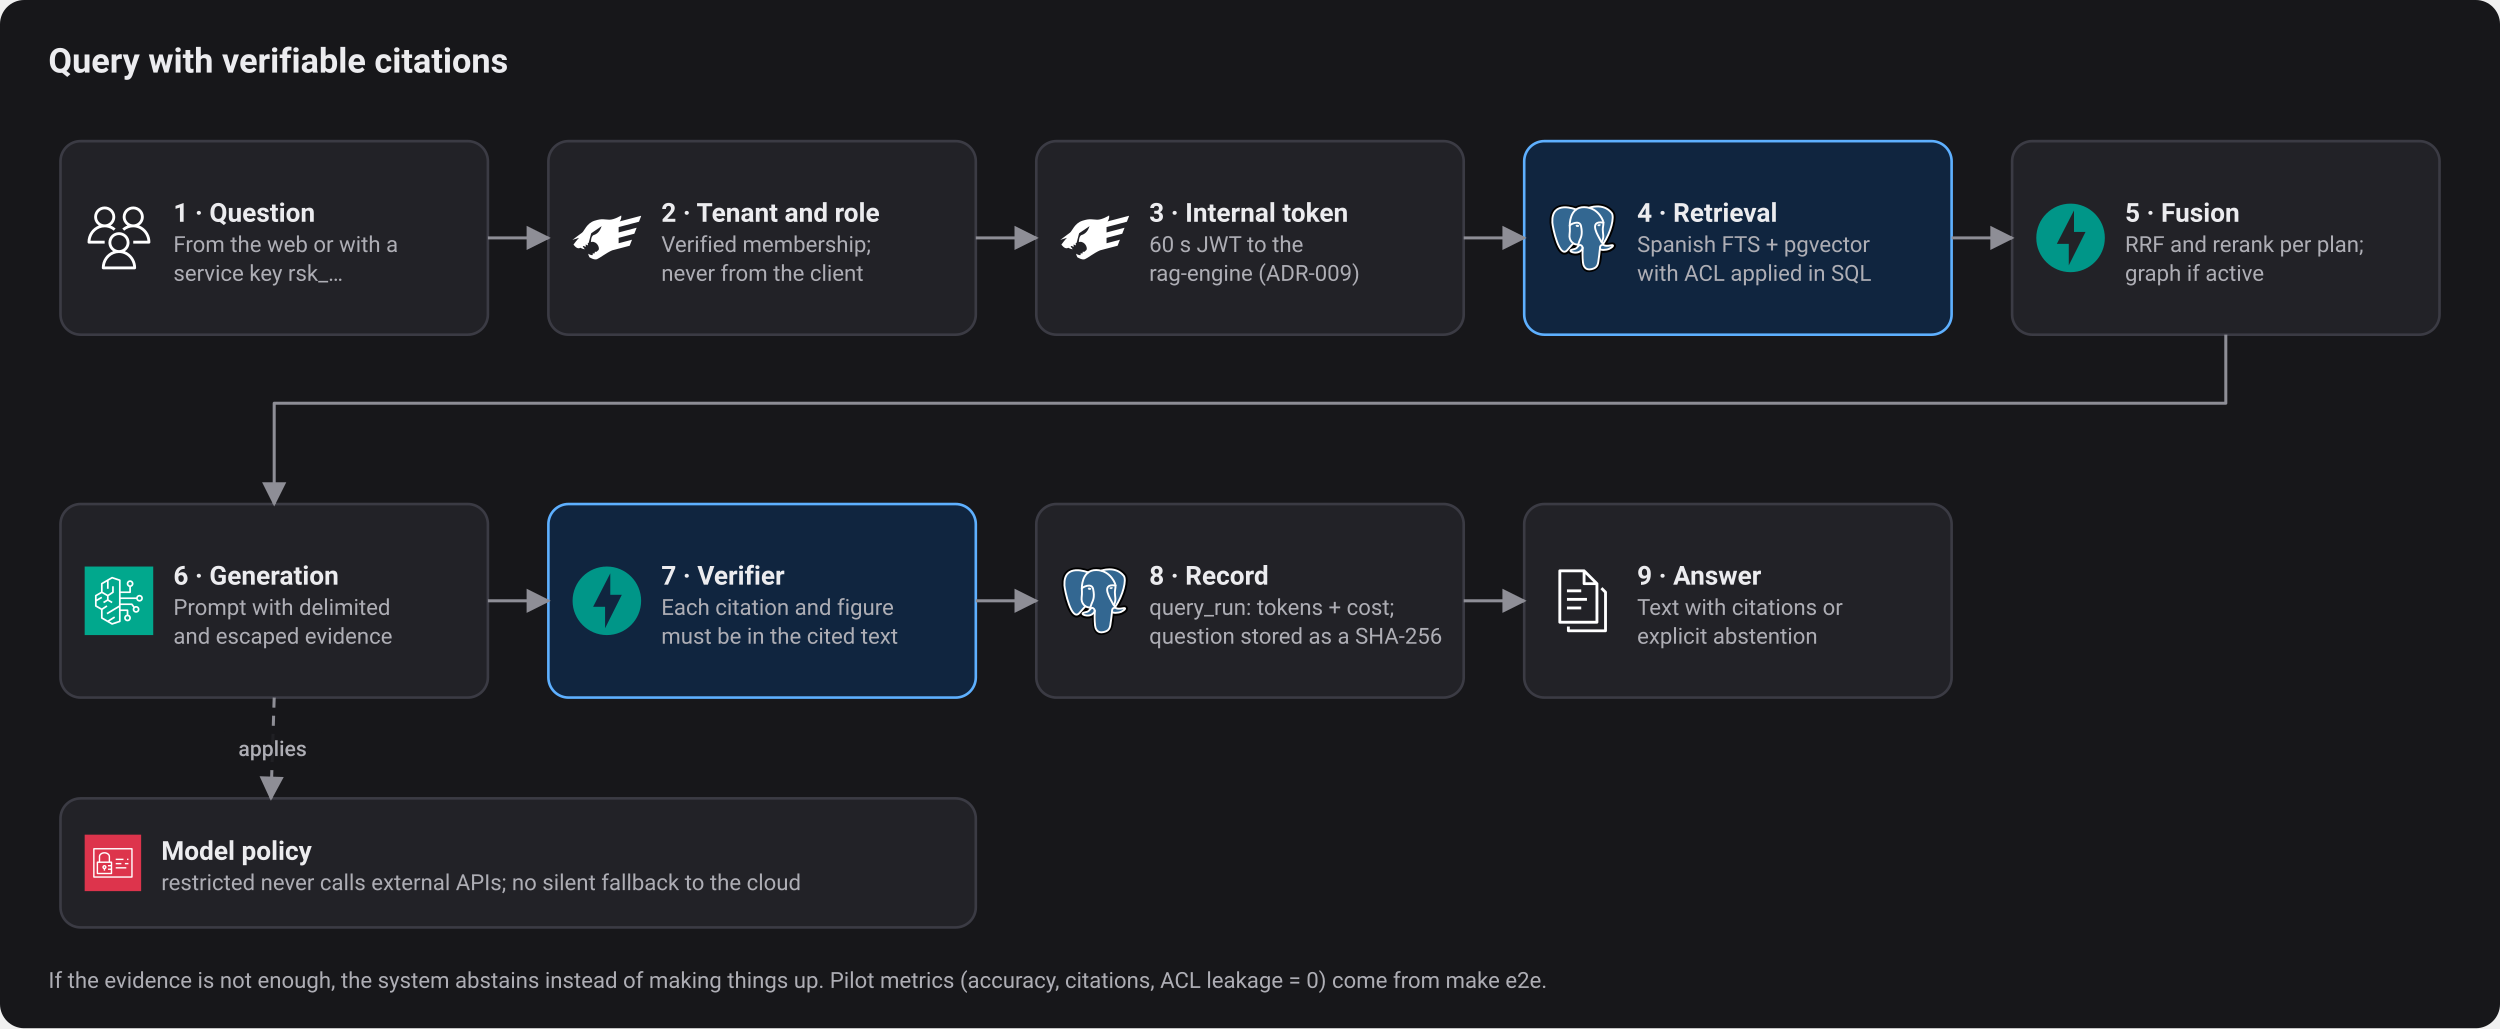
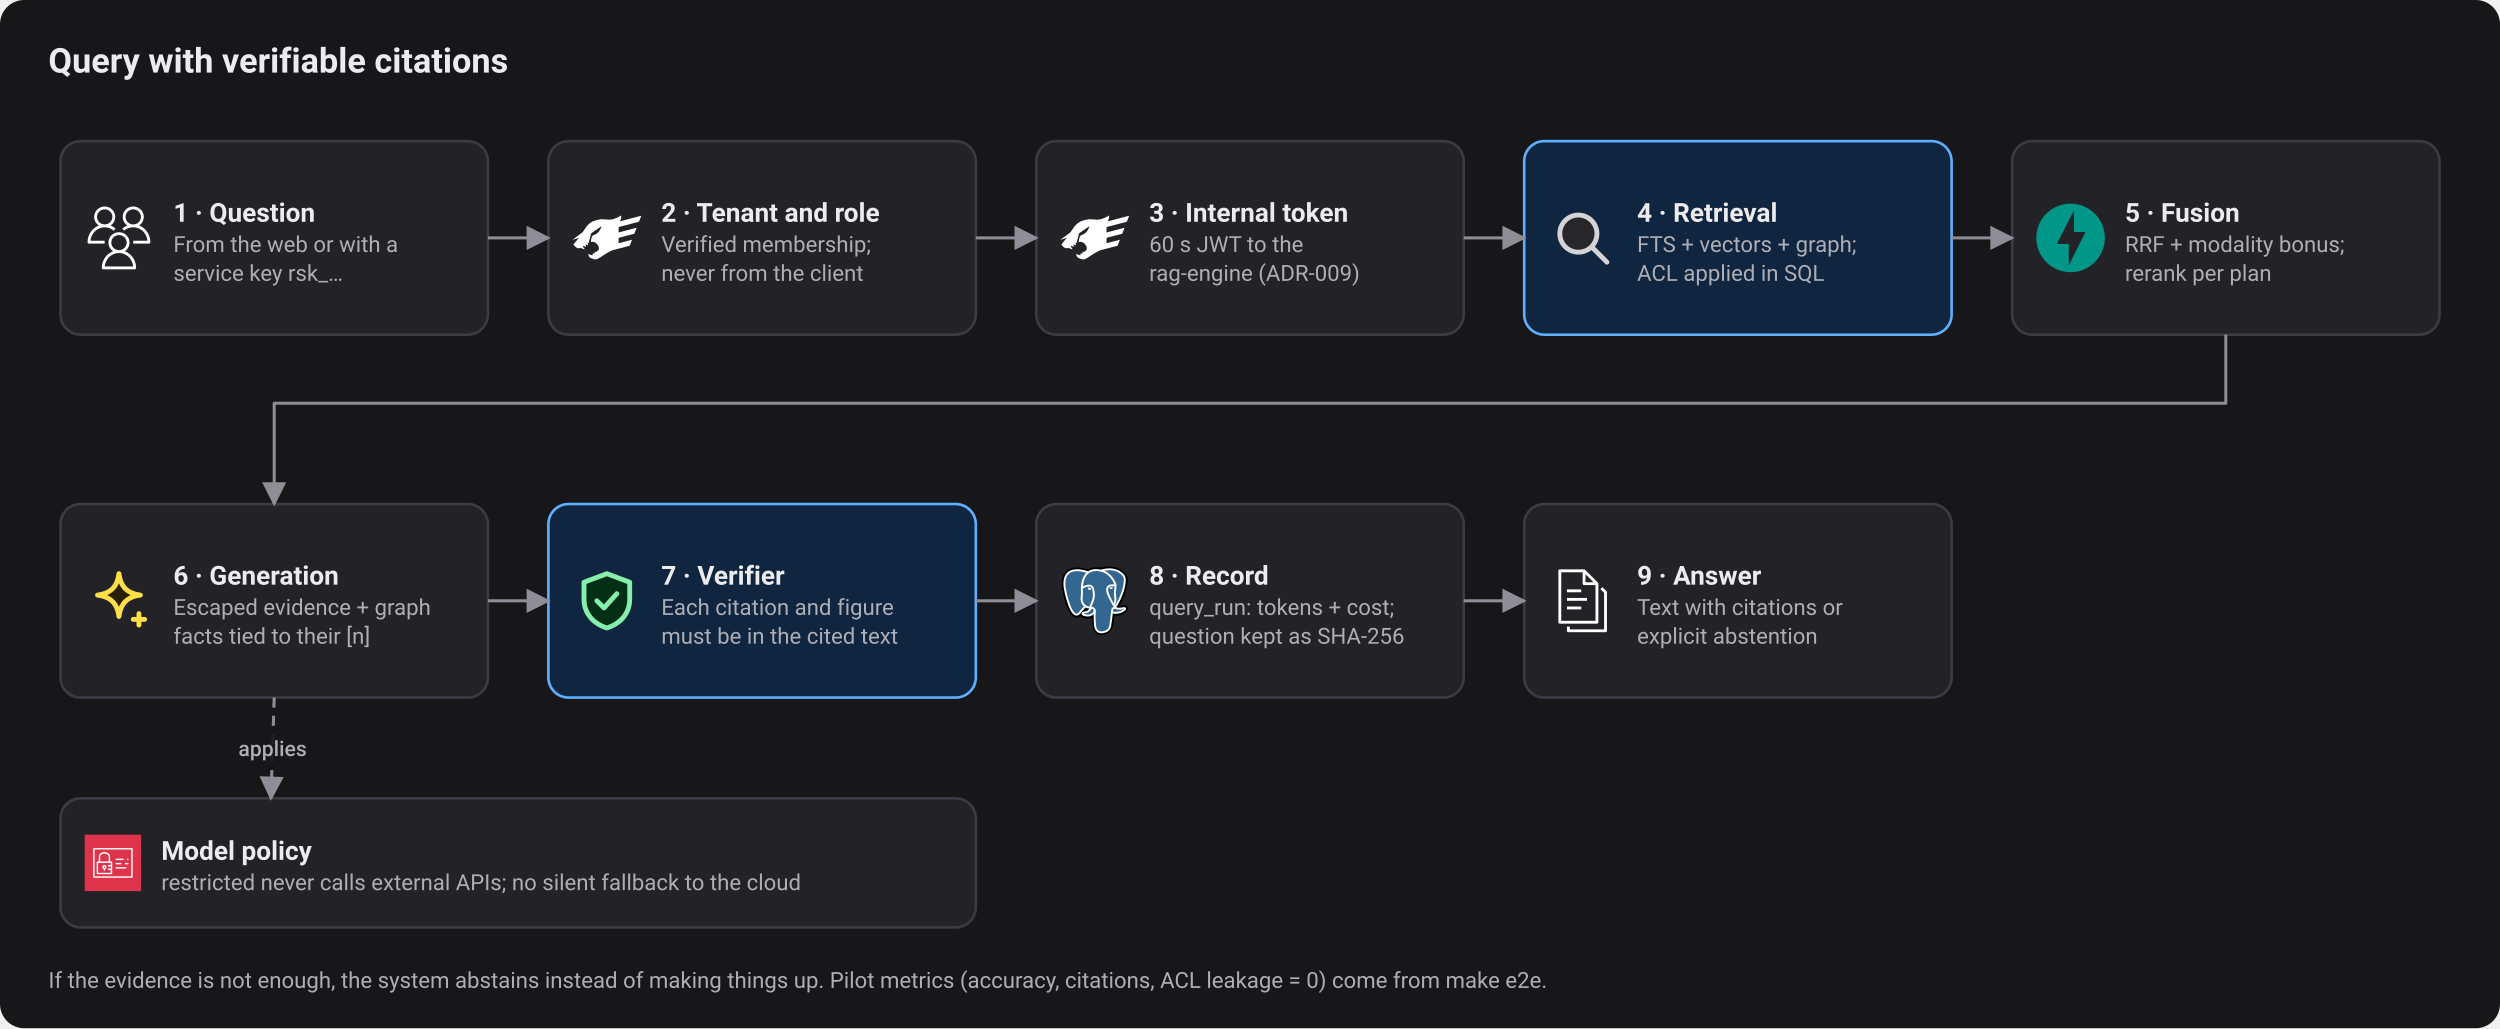
<svg xmlns="http://www.w3.org/2000/svg" viewBox="0 0 1240 510" width="1240" height="510" font-family="ui-sans-serif, system-ui, -apple-system, 'Segoe UI', Roboto, 'Helvetica Neue', Arial, sans-serif" role="img" aria-labelledby="t d">
  <defs>
    <marker id="arrow" viewBox="0 0 10 10" refX="9" refY="5" markerWidth="8" markerHeight="8" orient="auto">
      <path d="M0,0 L10,5 L0,10 z" fill="#8e8e96" />
    </marker>
    <marker id="arrow-s" viewBox="0 0 10 10" refX="1" refY="5" markerWidth="8" markerHeight="8" orient="auto-start-reverse">
      <path d="M0,0 L10,5 L0,10 z" fill="#8e8e96" />
    </marker>
  </defs>
  <rect width="1240" height="510" rx="12" fill="#17171a" />
  <text x="24.0" y="36.0" font-size="17" font-weight="700" fill="#ececef" text-anchor="start">Query with verifiable citations</text>
  <rect x="30" y="70" width="212" height="96" rx="10" fill="#222227" stroke="#3b3b44" stroke-width="1.3" />
  <svg x="42.0" y="101.0" width="34.0" height="34.0" viewBox="0 0 48 48" preserveAspectRatio="xMidYMid meet">
    <g stroke="none" stroke-width="1" fill="none" fill-rule="evenodd">
      <path d="M28.639,9.286 C28.639,6.371 31.052,4 34.019,4 C36.985,4 39.397,6.371 39.397,9.286 C39.397,12.201 36.985,14.572 34.019,14.572 C31.052,14.572 28.639,12.201 28.639,9.286 L28.639,9.286 Z M40.163,16.334 C39.516,15.932 38.833,15.6 38.128,15.333 C40.098,14.023 41.397,11.802 41.397,9.286 C41.397,5.269 38.087,2 34.019,2 C29.95,2 26.639,5.269 26.639,9.286 C26.639,11.796 27.932,14.014 29.895,15.325 C28.614,15.808 27.41,16.515 26.349,17.425 L27.652,18.943 C29.434,17.414 31.689,16.572 34,16.572 C35.802,16.572 37.569,17.077 39.109,18.033 C41.849,19.735 43.647,22.725 43.953,26 L34,26 L34,28 L45,28 C45.553,28 46,27.553 46,27 C46,22.657 43.764,18.57 40.163,16.334 L40.163,16.334 Z M8.639,9.286 C8.639,6.371 11.052,4 14.019,4 C16.985,4 19.397,6.371 19.397,9.286 C19.397,12.201 16.985,14.572 14.019,14.572 C11.052,14.572 8.639,12.201 8.639,9.286 L8.639,9.286 Z M14,26 L4.046,26 C4.53,20.717 8.81,16.572 14,16.572 C15.802,16.572 17.569,17.077 19.109,18.033 C19.541,18.302 19.958,18.608 20.349,18.943 L21.652,17.426 C21.184,17.024 20.684,16.657 20.163,16.334 C19.516,15.932 18.833,15.6 18.128,15.333 C20.098,14.023 21.397,11.802 21.397,9.286 C21.397,5.269 18.087,2 14.019,2 C9.95,2 6.639,5.269 6.639,9.286 C6.639,11.801 7.937,14.023 9.907,15.332 C5.302,17.071 2,21.638 2,27 C2,27.553 2.448,28 3,28 L14,28 L14,26 Z M14.046,44 C14.53,38.717 18.81,34.572 24,34.572 C25.802,34.572 27.569,35.077 29.109,36.033 C31.849,37.735 33.647,40.725 33.953,44 L14.046,44 Z M18.639,27.286 C18.639,24.371 21.052,22 24.019,22 C26.985,22 29.397,24.371 29.397,27.286 C29.397,30.201 26.985,32.572 24.019,32.572 C21.052,32.572 18.639,30.201 18.639,27.286 L18.639,27.286 Z M30.163,34.334 C29.516,33.932 28.833,33.6 28.128,33.333 C30.098,32.023 31.397,29.802 31.397,27.286 C31.397,23.269 28.087,20 24.019,20 C19.95,20 16.639,23.269 16.639,27.286 C16.639,29.801 17.937,32.023 19.907,33.332 C15.302,35.071 12,39.638 12,45 C12,45.553 12.448,46 13,46 L35,46 C35.553,46 36,45.553 36,45 C36,40.657 33.764,36.57 30.163,34.334 L30.163,34.334 Z" fill="#FFFFFF" />
    </g>
  </svg>
  <text x="86.0" y="110.0" font-size="13" font-weight="600" fill="#ececef" text-anchor="start">1 · Question</text>
  <text x="86.0" y="125.0" font-size="11" font-weight="400" fill="#aeaeb5" text-anchor="start">From the web or with a</text>
  <text x="86.0" y="139.3" font-size="11" font-weight="400" fill="#aeaeb5" text-anchor="start">service key rsk_…</text>
  <rect x="272" y="70" width="212" height="96" rx="10" fill="#222227" stroke="#3b3b44" stroke-width="1.3" />
  <svg x="284.0" y="101.0" width="34.0" height="34.0" viewBox="0 0 256 167.509" preserveAspectRatio="xMidYMid meet">
    <path fill="#fff" d="M247.942 23.314 256 2.444l-.35-1.293-79.717 21.003C184.433 9.86 181.513 0 181.513 0s-25.457 16.257-44.709 15.832c-19.251-.426-25.457-5.564-54.977 3.853-29.52 9.41-37.86 38.295-46.419 44.5S0 90.603 0 90.603l.058.359 24.207-7.707S17.625 89.51 3.52 108.52l-.659-.609.025.134s11.336 17.324 22.463 14.121c1.118-.325 2.377-.859 3.753-1.56 4.48 2.495 10.327 4.947 16.783 5.622 0 0-4.37-5.08-8.016-10.86.984-.634 1.994-1.293 3.02-1.96l-.476.334 9.217 3.386-1.017-8.666c.033-.017.058-.042.091-.059l9.059 3.328-1.126-7.882a76.868 76.868 0 0 1 3.436-1.693l9.443-35.717 39.045-26.634-3.103 7.808c-7.916 19.468-22.78 24.064-22.78 24.064l-6.206 2.352c-4.612 5.455-6.556 6.798-8.14 25.107 3.72-.934 7.273-1.16 10.492-.292 16.683 4.496 22.463 24.599 17.967 30.162-1.126 1.393-3.803 3.77-7.181 6.565h-6.773l-.092 5.488c-.234.184-.467.359-.693.542h-6.89l-.083 5.355c-.609.468-1.218.918-1.801 1.36-6.473.133-14.673-5.514-14.673-5.514 0 5.139 4.28 13.046 4.28 13.046s.283-.133.758-.367c-.417.309-.65.476-.65.476s17.324 11.552 28.235 7.273c9.7-3.804 34.816-23.606 56.495-32.981l65.603-17.283 8.65-22.413-49.997 13.17V83.597l58.664-15.457 8.65-22.413-67.297 17.734V43.324z" />
  </svg>
  <text x="328.0" y="110.0" font-size="13" font-weight="600" fill="#ececef" text-anchor="start">2 · Tenant and role</text>
  <text x="328.0" y="125.0" font-size="11" font-weight="400" fill="#aeaeb5" text-anchor="start">Verified membership;</text>
  <text x="328.0" y="139.3" font-size="11" font-weight="400" fill="#aeaeb5" text-anchor="start">never from the client</text>
  <rect x="514" y="70" width="212" height="96" rx="10" fill="#222227" stroke="#3b3b44" stroke-width="1.3" />
  <svg x="526.0" y="101.0" width="34.0" height="34.0" viewBox="0 0 256 167.509" preserveAspectRatio="xMidYMid meet">
    <path fill="#fff" d="M247.942 23.314 256 2.444l-.35-1.293-79.717 21.003C184.433 9.86 181.513 0 181.513 0s-25.457 16.257-44.709 15.832c-19.251-.426-25.457-5.564-54.977 3.853-29.52 9.41-37.86 38.295-46.419 44.5S0 90.603 0 90.603l.058.359 24.207-7.707S17.625 89.51 3.52 108.52l-.659-.609.025.134s11.336 17.324 22.463 14.121c1.118-.325 2.377-.859 3.753-1.56 4.48 2.495 10.327 4.947 16.783 5.622 0 0-4.37-5.08-8.016-10.86.984-.634 1.994-1.293 3.02-1.96l-.476.334 9.217 3.386-1.017-8.666c.033-.017.058-.042.091-.059l9.059 3.328-1.126-7.882a76.868 76.868 0 0 1 3.436-1.693l9.443-35.717 39.045-26.634-3.103 7.808c-7.916 19.468-22.78 24.064-22.78 24.064l-6.206 2.352c-4.612 5.455-6.556 6.798-8.14 25.107 3.72-.934 7.273-1.16 10.492-.292 16.683 4.496 22.463 24.599 17.967 30.162-1.126 1.393-3.803 3.77-7.181 6.565h-6.773l-.092 5.488c-.234.184-.467.359-.693.542h-6.89l-.083 5.355c-.609.468-1.218.918-1.801 1.36-6.473.133-14.673-5.514-14.673-5.514 0 5.139 4.28 13.046 4.28 13.046s.283-.133.758-.367c-.417.309-.65.476-.65.476s17.324 11.552 28.235 7.273c9.7-3.804 34.816-23.606 56.495-32.981l65.603-17.283 8.65-22.413-49.997 13.17V83.597l58.664-15.457 8.65-22.413-67.297 17.734V43.324z" />
  </svg>
  <text x="570.0" y="110.0" font-size="13" font-weight="600" fill="#ececef" text-anchor="start">3 · Internal token</text>
  <text x="570.0" y="125.0" font-size="11" font-weight="400" fill="#aeaeb5" text-anchor="start">60 s JWT to the</text>
  <text x="570.0" y="139.3" font-size="11" font-weight="400" fill="#aeaeb5" text-anchor="start">rag-engine (ADR-009)</text>
  <rect x="756" y="70" width="212" height="96" rx="10" fill="#10253f" stroke="#5eb0ff" stroke-width="1.3" />
-   <svg x="768.0" y="101.0" width="34.0" height="34.0" viewBox="0 0 432.071 445.383" preserveAspectRatio="xMidYMid meet">
-     <g style="fill-rule:nonzero;clip-rule:nonzero;fill:none;stroke:#fff;stroke-width:12.465;stroke-linecap:round;stroke-linejoin:round;stroke-miterlimit:4">
-       <path d="M323.205 324.227c2.833-23.601 1.984-27.062 19.563-23.239l4.463.392c13.517.615 31.199-2.174 41.587-7 22.362-10.376 35.622-27.7 13.572-23.148-50.297 10.376-53.755-6.655-53.755-6.655 53.111-78.803 75.313-178.836 56.149-203.322-52.27-66.789-142.748-35.206-144.262-34.386l-.482.089c-9.938-2.062-21.06-3.294-33.554-3.496-22.761-.374-40.032 5.967-53.133 15.904 0 0-161.408-66.498-153.899 83.628 1.597 31.936 45.777 241.655 98.47 178.31 19.259-23.163 37.871-42.748 37.871-42.748 9.242 6.14 20.307 9.272 31.912 8.147l.897-.765c-.281 2.876-.157 5.689.359 9.019-13.572 15.167-9.584 17.83-36.723 23.416-27.457 5.659-11.326 15.734-.797 18.367 12.768 3.193 42.305 7.716 62.268-20.224l-.795 3.188c5.325 4.26 4.965 30.619 5.72 49.452.756 18.834 2.017 36.409 5.856 46.771 3.839 10.36 8.369 37.05 44.036 29.406 29.809-6.388 52.6-15.582 54.677-101.107" style="fill:#000;stroke:#000;stroke-width:37.395;stroke-linecap:butt;stroke-linejoin:miter" />
-       <path stroke="none" d="M402.395 271.23c-50.302 10.376-53.76-6.655-53.76-6.655 53.111-78.808 75.313-178.843 56.153-203.326-52.27-66.785-142.752-35.2-144.262-34.38l-.486.087c-9.938-2.063-21.06-3.292-33.56-3.496-22.761-.373-40.026 5.967-53.127 15.902 0 0-161.411-66.495-153.904 83.63 1.597 31.938 45.776 241.657 98.471 178.312 19.26-23.163 37.869-42.748 37.869-42.748 9.243 6.14 20.308 9.272 31.908 8.147l.901-.765c-.28 2.876-.152 5.689.361 9.019-13.575 15.167-9.586 17.83-36.723 23.416-27.459 5.659-11.328 15.734-.796 18.367 12.768 3.193 42.307 7.716 62.266-20.224l-.796 3.188c5.319 4.26 9.054 27.711 8.428 48.969-.626 21.259-1.044 35.854 3.147 47.254 4.191 11.4 8.368 37.05 44.042 29.406 29.809-6.388 45.256-22.942 47.405-50.555 1.525-19.631 4.976-16.729 5.194-34.28l2.768-8.309c3.192-26.611.507-35.196 18.872-31.203l4.463.392c13.517.615 31.208-2.174 41.591-7 22.358-10.376 35.618-27.7 13.573-23.148z" style="fill:#336791;stroke:none" />
-       <path d="M215.866 286.484c-1.385 49.516.348 99.377 5.193 111.495 4.848 12.118 15.223 35.688 50.9 28.045 29.806-6.39 40.651-18.756 45.357-46.051 3.466-20.082 10.148-75.854 11.005-87.281M173.104 38.256S11.583-27.76 19.092 122.365c1.597 31.938 45.779 241.664 98.473 178.316 19.256-23.166 36.671-41.335 36.671-41.335M260.349 26.207c-5.591 1.753 89.848-34.889 144.087 34.417 19.159 24.484-3.043 124.519-56.153 203.329" />
-       <path d="M348.282 263.953s3.461 17.036 53.764 6.653c22.04-4.552 8.776 12.774-13.577 23.155-18.345 8.514-59.474 10.696-60.146-1.069-1.729-30.355 21.647-21.133 19.96-28.739-1.525-6.85-11.979-13.573-18.894-30.338-6.037-14.633-82.796-126.849 21.287-110.183 3.813-.789-27.146-99.002-124.553-100.599-97.385-1.597-94.19 119.762-94.19 119.762" style="stroke-linejoin:bevel" />
-       <path d="M188.604 274.334c-13.577 15.166-9.584 17.829-36.723 23.417-27.459 5.66-11.326 15.733-.797 18.365 12.768 3.195 42.307 7.718 62.266-20.229 6.078-8.509-.036-22.086-8.385-25.547-4.034-1.671-9.428-3.765-16.361 3.994z" />
-       <path d="M187.715 274.069c-1.368-8.917 2.93-19.528 7.536-31.942 6.922-18.626 22.893-37.255 10.117-96.339-9.523-44.029-73.396-9.163-73.436-3.193-.039 5.968 2.889 30.26-1.067 58.548-5.162 36.913 23.488 68.132 56.479 64.938" />
-       <path d="M172.517 141.7c-.288 2.039 3.733 7.48 8.976 8.207 5.234.73 9.714-3.522 9.998-5.559.284-2.039-3.732-4.285-8.977-5.015-5.237-.731-9.719.333-9.996 2.367z" style="fill:#fff;stroke-width:4.155;stroke-linecap:butt;stroke-linejoin:miter" />
-       <path d="M331.941 137.543c.284 2.039-3.732 7.48-8.976 8.207-5.238.73-9.718-3.522-10.005-5.559-.277-2.039 3.74-4.285 8.979-5.015 5.239-.73 9.718.333 10.002 2.368z" style="fill:#fff;stroke-width:2.078;stroke-linecap:butt;stroke-linejoin:miter" />
-       <path d="M350.676 123.432c.863 15.994-3.445 26.888-3.988 43.914-.804 24.748 11.799 53.074-7.191 81.435" />
+   <svg x="768.0" y="101.0" width="34.0" height="34.0" viewBox="0 0 24 24" preserveAspectRatio="xMidYMid meet">
+     <g fill="none" stroke="#d4d4d8" stroke-width="1.7" stroke-linecap="round" stroke-linejoin="round">
+       <circle cx="10.5" cy="10.5" r="6.5" fill="#27272a" />
+       <path d="m15.5 15.5 5 5" />
    </g>
  </svg>
  <text x="812.0" y="110.0" font-size="13" font-weight="600" fill="#ececef" text-anchor="start">4 · Retrieval</text>
-   <text x="812.0" y="125.0" font-size="11" font-weight="400" fill="#aeaeb5" text-anchor="start">Spanish FTS + pgvector</text>
-   <text x="812.0" y="139.3" font-size="11" font-weight="400" fill="#aeaeb5" text-anchor="start">with ACL applied in SQL</text>
+   <text x="812.0" y="125.0" font-size="11" font-weight="400" fill="#aeaeb5" text-anchor="start">FTS + vectors + graph;</text>
+   <text x="812.0" y="139.3" font-size="11" font-weight="400" fill="#aeaeb5" text-anchor="start">ACL applied in SQL</text>
  <rect x="998" y="70" width="212" height="96" rx="10" fill="#222227" stroke="#3b3b44" stroke-width="1.3" />
  <svg x="1010.0" y="101.0" width="34.0" height="34.0" viewBox="0 0 256 256" preserveAspectRatio="xMidYMid meet">
    <path d="M128 0C57.33 0 0 57.33 0 128s57.33 128 128 128 128-57.33 128-128S198.67 0 128 0Zm-6.67 230.605v-80.288H76.699l64.128-124.922v80.288h42.966L121.33 230.605Z" fill="#009688" />
  </svg>
  <text x="1054.0" y="110.0" font-size="13" font-weight="600" fill="#ececef" text-anchor="start">5 · Fusion</text>
-   <text x="1054.0" y="125.0" font-size="11" font-weight="400" fill="#aeaeb5" text-anchor="start">RRF and rerank per plan;</text>
-   <text x="1054.0" y="139.3" font-size="11" font-weight="400" fill="#aeaeb5" text-anchor="start">graph if active</text>
+   <text x="1054.0" y="125.0" font-size="11" font-weight="400" fill="#aeaeb5" text-anchor="start">RRF + modality bonus;</text>
+   <text x="1054.0" y="139.3" font-size="11" font-weight="400" fill="#aeaeb5" text-anchor="start">rerank per plan</text>
  <rect x="30" y="250" width="212" height="96" rx="10" fill="#222227" stroke="#3b3b44" stroke-width="1.3" />
-   <svg x="42.0" y="281.0" width="34.0" height="34.0" viewBox="0 0 80 80" preserveAspectRatio="xMidYMid meet">
-     <g stroke="none" stroke-width="1" fill="none" fill-rule="evenodd">
-       <g fill="#01A88D">
-         <rect x="0" y="0" width="80" height="80" />
-       </g>
-       <g transform="translate(12, 12)" fill="#FFFFFF">
-         <path d="M52,27 C50.897,27 50,26.103 50,25 C50,23.897 50.897,23 52,23 C53.103,23 54,23.897 54,25 C54,26.103 53.103,27 52,27 L52,27 Z M20.113,53.908 L16.865,52.014 L23.53,47.848 L22.47,46.152 L14.913,50.875 L9,47.426 L9,38.535 L14.555,34.832 L13.445,33.168 L7.959,36.825 L2,33.42 L2,28.58 L8.496,24.868 L7.504,23.132 L2,26.277 L2,22.58 L8,19.152 L14,22.58 L14,26.434 L9.485,29.143 L10.515,30.857 L15,28.166 L19.485,30.857 L20.515,29.143 L16,26.434 L16,22.535 L21.555,18.832 C21.833,18.646 22,18.334 22,18 L22,11 L20,11 L20,17.465 L14.959,20.825 L9,17.42 L9,8.574 L14,5.658 L14,14 L16,14 L16,4.491 L20.113,2.092 L28,4.721 L28,33.434 L13.485,42.143 L14.515,43.857 L28,35.766 L28,51.279 L20.113,53.908 Z M50,38 C50,39.103 49.103,40 48,40 C46.897,40 46,39.103 46,38 C46,36.897 46.897,36 48,36 C49.103,36 50,36.897 50,38 L50,38 Z M40,48 C40,49.103 39.103,50 38,50 C36.897,50 36,49.103 36,48 C36,46.897 36.897,46 38,46 C39.103,46 40,46.897 40,48 L40,48 Z M39,8 C39,6.897 39.897,6 41,6 C42.103,6 43,6.897 43,8 C43,9.103 42.103,10 41,10 C39.897,10 39,9.103 39,8 L39,8 Z M52,21 C50.141,21 48.589,22.28 48.142,24 L30,24 L30,19 L41,19 C41.553,19 42,18.552 42,18 L42,11.858 C43.72,11.411 45,9.858 45,8 C45,5.794 43.206,4 41,4 C38.794,4 37,5.794 37,8 C37,9.858 38.28,11.411 40,11.858 L40,17 L30,17 L30,4 C30,3.569 29.725,3.188 29.316,3.051 L20.316,0.051 C20.042,-0.039 19.744,-0.009 19.496,0.136 L7.496,7.136 C7.188,7.315 7,7.645 7,8 L7,17.42 L0.504,21.132 C0.192,21.31 0,21.641 0,22 L0,34 C0,34.359 0.192,34.69 0.504,34.868 L7,38.58 L7,48 C7,48.355 7.188,48.685 7.496,48.864 L19.496,55.864 C19.65,55.954 19.825,56 20,56 C20.106,56 20.213,55.983 20.316,55.949 L29.316,52.949 C29.725,52.812 30,52.431 30,52 L30,40 L37,40 L37,44.142 C35.28,44.589 34,46.142 34,48 C34,50.206 35.794,52 38,52 C40.206,52 42,50.206 42,48 C42,46.142 40.72,44.589 39,44.142 L39,39 C39,38.448 38.553,38 38,38 L30,38 L30,33 L42.5,33 L44.638,35.85 C44.239,36.472 44,37.207 44,38 C44,40.206 45.794,42 48,42 C50.206,42 52,40.206 52,38 C52,35.794 50.206,34 48,34 C47.316,34 46.682,34.188 46.119,34.492 L43.8,31.4 C43.611,31.148 43.314,31 43,31 L30,31 L30,26 L48.142,26 C48.589,27.72 50.141,29 52,29 C54.206,29 56,27.206 56,25 C56,22.794 54.206,21 52,21 L52,21 Z" />
-       </g>
+   <svg x="42.0" y="281.0" width="34.0" height="34.0" viewBox="0 0 24 24" preserveAspectRatio="xMidYMid meet">
+     <g fill="none" stroke="#fde047" stroke-width="1.7" stroke-linecap="round" stroke-linejoin="round">
+       <path d="M12 2.5c.6 4.6 2.9 6.9 7.5 7.5-4.6.6-6.9 2.9-7.5 7.5-.6-4.6-2.9-6.9-7.5-7.5 4.6-.6 6.9-2.9 7.5-7.5Z" fill="#2a2005" />
+       <path d="M19 16.5v4M17 18.5h4" />
    </g>
  </svg>
  <text x="86.0" y="290.0" font-size="13" font-weight="600" fill="#ececef" text-anchor="start">6 · Generation</text>
-   <text x="86.0" y="305.0" font-size="11" font-weight="400" fill="#aeaeb5" text-anchor="start">Prompt with delimited</text>
-   <text x="86.0" y="319.3" font-size="11" font-weight="400" fill="#aeaeb5" text-anchor="start">and escaped evidence</text>
+   <text x="86.0" y="305.0" font-size="11" font-weight="400" fill="#aeaeb5" text-anchor="start">Escaped evidence + graph</text>
+   <text x="86.0" y="319.3" font-size="11" font-weight="400" fill="#aeaeb5" text-anchor="start">facts tied to their [n]</text>
  <rect x="272" y="250" width="212" height="96" rx="10" fill="#10253f" stroke="#5eb0ff" stroke-width="1.3" />
-   <svg x="284.0" y="281.0" width="34.0" height="34.0" viewBox="0 0 256 256" preserveAspectRatio="xMidYMid meet">
-     <path d="M128 0C57.33 0 0 57.33 0 128s57.33 128 128 128 128-57.33 128-128S198.67 0 128 0Zm-6.67 230.605v-80.288H76.699l64.128-124.922v80.288h42.966L121.33 230.605Z" fill="#009688" />
+   <svg x="284.0" y="281.0" width="34.0" height="34.0" viewBox="0 0 24 24" preserveAspectRatio="xMidYMid meet">
+     <g fill="none" stroke="#86efac" stroke-width="1.7" stroke-linecap="round" stroke-linejoin="round">
+       <path d="M12 2.5 20 5.5v6c0 5-3.4 8.6-8 10-4.6-1.4-8-5-8-10v-6Z" fill="#052e16" />
+       <path d="m8.5 12 2.5 2.5 4.5-5" />
+     </g>
  </svg>
  <text x="328.0" y="290.0" font-size="13" font-weight="600" fill="#ececef" text-anchor="start">7 · Verifier</text>
  <text x="328.0" y="305.0" font-size="11" font-weight="400" fill="#aeaeb5" text-anchor="start">Each citation and figure</text>
  <text x="328.0" y="319.3" font-size="11" font-weight="400" fill="#aeaeb5" text-anchor="start">must be in the cited text</text>
  <rect x="514" y="250" width="212" height="96" rx="10" fill="#222227" stroke="#3b3b44" stroke-width="1.3" />
  <svg x="526.0" y="281.0" width="34.0" height="34.0" viewBox="0 0 432.071 445.383" preserveAspectRatio="xMidYMid meet">
    <g style="fill-rule:nonzero;clip-rule:nonzero;fill:none;stroke:#fff;stroke-width:12.465;stroke-linecap:round;stroke-linejoin:round;stroke-miterlimit:4">
      <path d="M323.205 324.227c2.833-23.601 1.984-27.062 19.563-23.239l4.463.392c13.517.615 31.199-2.174 41.587-7 22.362-10.376 35.622-27.7 13.572-23.148-50.297 10.376-53.755-6.655-53.755-6.655 53.111-78.803 75.313-178.836 56.149-203.322-52.27-66.789-142.748-35.206-144.262-34.386l-.482.089c-9.938-2.062-21.06-3.294-33.554-3.496-22.761-.374-40.032 5.967-53.133 15.904 0 0-161.408-66.498-153.899 83.628 1.597 31.936 45.777 241.655 98.47 178.31 19.259-23.163 37.871-42.748 37.871-42.748 9.242 6.14 20.307 9.272 31.912 8.147l.897-.765c-.281 2.876-.157 5.689.359 9.019-13.572 15.167-9.584 17.83-36.723 23.416-27.457 5.659-11.326 15.734-.797 18.367 12.768 3.193 42.305 7.716 62.268-20.224l-.795 3.188c5.325 4.26 4.965 30.619 5.72 49.452.756 18.834 2.017 36.409 5.856 46.771 3.839 10.36 8.369 37.05 44.036 29.406 29.809-6.388 52.6-15.582 54.677-101.107" style="fill:#000;stroke:#000;stroke-width:37.395;stroke-linecap:butt;stroke-linejoin:miter" />
      <path stroke="none" d="M402.395 271.23c-50.302 10.376-53.76-6.655-53.76-6.655 53.111-78.808 75.313-178.843 56.153-203.326-52.27-66.785-142.752-35.2-144.262-34.38l-.486.087c-9.938-2.063-21.06-3.292-33.56-3.496-22.761-.373-40.026 5.967-53.127 15.902 0 0-161.411-66.495-153.904 83.63 1.597 31.938 45.776 241.657 98.471 178.312 19.26-23.163 37.869-42.748 37.869-42.748 9.243 6.14 20.308 9.272 31.908 8.147l.901-.765c-.28 2.876-.152 5.689.361 9.019-13.575 15.167-9.586 17.83-36.723 23.416-27.459 5.659-11.328 15.734-.796 18.367 12.768 3.193 42.307 7.716 62.266-20.224l-.796 3.188c5.319 4.26 9.054 27.711 8.428 48.969-.626 21.259-1.044 35.854 3.147 47.254 4.191 11.4 8.368 37.05 44.042 29.406 29.809-6.388 45.256-22.942 47.405-50.555 1.525-19.631 4.976-16.729 5.194-34.28l2.768-8.309c3.192-26.611.507-35.196 18.872-31.203l4.463.392c13.517.615 31.208-2.174 41.591-7 22.358-10.376 35.618-27.7 13.573-23.148z" style="fill:#336791;stroke:none" />
      <path d="M215.866 286.484c-1.385 49.516.348 99.377 5.193 111.495 4.848 12.118 15.223 35.688 50.9 28.045 29.806-6.39 40.651-18.756 45.357-46.051 3.466-20.082 10.148-75.854 11.005-87.281M173.104 38.256S11.583-27.76 19.092 122.365c1.597 31.938 45.779 241.664 98.473 178.316 19.256-23.166 36.671-41.335 36.671-41.335M260.349 26.207c-5.591 1.753 89.848-34.889 144.087 34.417 19.159 24.484-3.043 124.519-56.153 203.329" />
      <path d="M348.282 263.953s3.461 17.036 53.764 6.653c22.04-4.552 8.776 12.774-13.577 23.155-18.345 8.514-59.474 10.696-60.146-1.069-1.729-30.355 21.647-21.133 19.96-28.739-1.525-6.85-11.979-13.573-18.894-30.338-6.037-14.633-82.796-126.849 21.287-110.183 3.813-.789-27.146-99.002-124.553-100.599-97.385-1.597-94.19 119.762-94.19 119.762" style="stroke-linejoin:bevel" />
      <path d="M188.604 274.334c-13.577 15.166-9.584 17.829-36.723 23.417-27.459 5.66-11.326 15.733-.797 18.365 12.768 3.195 42.307 7.718 62.266-20.229 6.078-8.509-.036-22.086-8.385-25.547-4.034-1.671-9.428-3.765-16.361 3.994z" />
      <path d="M187.715 274.069c-1.368-8.917 2.93-19.528 7.536-31.942 6.922-18.626 22.893-37.255 10.117-96.339-9.523-44.029-73.396-9.163-73.436-3.193-.039 5.968 2.889 30.26-1.067 58.548-5.162 36.913 23.488 68.132 56.479 64.938" />
      <path d="M172.517 141.7c-.288 2.039 3.733 7.48 8.976 8.207 5.234.73 9.714-3.522 9.998-5.559.284-2.039-3.732-4.285-8.977-5.015-5.237-.731-9.719.333-9.996 2.367z" style="fill:#fff;stroke-width:4.155;stroke-linecap:butt;stroke-linejoin:miter" />
      <path d="M331.941 137.543c.284 2.039-3.732 7.48-8.976 8.207-5.238.73-9.718-3.522-10.005-5.559-.277-2.039 3.74-4.285 8.979-5.015 5.239-.73 9.718.333 10.002 2.368z" style="fill:#fff;stroke-width:2.078;stroke-linecap:butt;stroke-linejoin:miter" />
      <path d="M350.676 123.432c.863 15.994-3.445 26.888-3.988 43.914-.804 24.748 11.799 53.074-7.191 81.435" />
    </g>
  </svg>
  <text x="570.0" y="290.0" font-size="13" font-weight="600" fill="#ececef" text-anchor="start">8 · Record</text>
  <text x="570.0" y="305.0" font-size="11" font-weight="400" fill="#aeaeb5" text-anchor="start">query_run: tokens + cost;</text>
-   <text x="570.0" y="319.3" font-size="11" font-weight="400" fill="#aeaeb5" text-anchor="start">question stored as a SHA-256</text>
+   <text x="570.0" y="319.3" font-size="11" font-weight="400" fill="#aeaeb5" text-anchor="start">question kept as SHA-256</text>
  <rect x="756" y="250" width="212" height="96" rx="10" fill="#222227" stroke="#3b3b44" stroke-width="1.3" />
  <svg x="768.0" y="281.0" width="34.0" height="34.0" viewBox="0 0 48 48" preserveAspectRatio="xMidYMid meet">
    <g stroke="none" stroke-width="1" fill="none" fill-rule="evenodd">
      <path d="M40.708,17.292 L37.834,14.418 L36.42,15.832 L39.001,18.413 L39.001,44 L15.001,44 L15.001,42 L13.001,42 L13.001,45 C13.001,45.552 13.448,46 14.001,46 L40.001,46 C40.554,46 41.001,45.552 41.001,45 L41.001,17.999 C41.001,17.734 40.895,17.479 40.708,17.292 L40.708,17.292 Z M33,38 L33,12.999 L25.001,12.999 C24.448,12.999 24.001,12.551 24.001,11.999 L24.001,4 L9,4 L9,38 L33,38 Z M26.001,10.999 L31.586,10.999 L26.001,5.414 L26.001,10.999 Z M34,40 L8,40 C7.447,40 7,39.552 7,39 L7,3 C7,2.448 7.447,2 8,2 L25.001,2 C25.267,2 25.52,2.105 25.708,2.293 L34.707,11.292 C34.895,11.48 35,11.734 35,11.999 L35,39 C35,39.552 34.553,40 34,40 L34,40 Z M13.001,18 L23,18 L23,16 L13.001,16 L13.001,18 Z M13.001,30 L23,30 L23,28 L13.001,28 L13.001,30 Z M13.001,23.999 L27,23.999 L27,21.999 L13.001,21.999 L13.001,23.999 Z" fill="#FFFFFF" />
    </g>
  </svg>
  <text x="812.0" y="290.0" font-size="13" font-weight="600" fill="#ececef" text-anchor="start">9 · Answer</text>
  <text x="812.0" y="305.0" font-size="11" font-weight="400" fill="#aeaeb5" text-anchor="start">Text with citations or</text>
  <text x="812.0" y="319.3" font-size="11" font-weight="400" fill="#aeaeb5" text-anchor="start">explicit abstention</text>
  <polyline points="242.0,118.0 272.0,118.0" fill="none" stroke="#8e8e96" stroke-width="1.5" stroke-linejoin="round" marker-end="url(#arrow)" />
  <polyline points="484.0,118.0 514.0,118.0" fill="none" stroke="#8e8e96" stroke-width="1.5" stroke-linejoin="round" marker-end="url(#arrow)" />
  <polyline points="726.0,118.0 756.0,118.0" fill="none" stroke="#8e8e96" stroke-width="1.5" stroke-linejoin="round" marker-end="url(#arrow)" />
  <polyline points="968.0,118.0 998.0,118.0" fill="none" stroke="#8e8e96" stroke-width="1.5" stroke-linejoin="round" marker-end="url(#arrow)" />
  <polyline points="242.0,298.0 272.0,298.0" fill="none" stroke="#8e8e96" stroke-width="1.5" stroke-linejoin="round" marker-end="url(#arrow)" />
  <polyline points="484.0,298.0 514.0,298.0" fill="none" stroke="#8e8e96" stroke-width="1.5" stroke-linejoin="round" marker-end="url(#arrow)" />
  <polyline points="726.0,298.0 756.0,298.0" fill="none" stroke="#8e8e96" stroke-width="1.5" stroke-linejoin="round" marker-end="url(#arrow)" />
  <polyline points="1104.0,166.0 1104.0,200.0 136.0,200.0 136.0,250.0" fill="none" stroke="#8e8e96" stroke-width="1.5" stroke-linejoin="round" marker-end="url(#arrow)" />
  <rect x="30" y="396" width="454" height="64" rx="10" fill="#222227" stroke="#3b3b44" stroke-width="1.3" />
  <svg x="42.0" y="414.0" width="28.0" height="28.0" viewBox="0 0 80 80" preserveAspectRatio="xMidYMid meet">
    <g stroke="none" stroke-width="1" fill="none" fill-rule="evenodd">
      <g fill="#DD344C">
        <rect x="0" y="0" width="80" height="80" />
      </g>
      <path d="M14,59 L66,59 L66,21 L14,21 L14,59 Z M68,20 L68,60 C68,60.552 67.553,61 67,61 L13,61 C12.447,61 12,60.552 12,60 L12,20 C12,19.448 12.447,19 13,19 L67,19 C67.553,19 68,19.448 68,20 L68,20 Z M44,48 L59,48 L59,46 L44,46 L44,48 Z M57,42 L62,42 L62,40 L57,40 L57,42 Z M44,42 L52,42 L52,40 L44,40 L44,42 Z M29,46 C29,45.449 28.552,45 28,45 C27.448,45 27,45.449 27,46 C27,46.551 27.448,47 28,47 C28.552,47 29,46.551 29,46 L29,46 Z M31,46 C31,47.302 30.161,48.401 29,48.816 L29,51 L27,51 L27,48.815 C25.839,48.401 25,47.302 25,46 C25,44.346 26.346,43 28,43 C29.654,43 31,44.346 31,46 L31,46 Z M19,53.993 L36.994,54 L36.996,50 L33,50 L33,48 L36.996,48 L36.998,45 L33,45 L33,43 L36.999,43 L37,40.007 L19.006,40 L19,53.993 Z M22,38.001 L34,38.006 L34,31 C34.001,28.697 31.197,26.677 28,26.675 L27.996,26.675 C24.804,26.675 22.004,28.696 22.002,31 L22,38.001 Z M17,54.992 L17.006,39 C17.006,38.734 17.111,38.48 17.299,38.292 C17.486,38.105 17.741,38 18.006,38 L20,38.001 L20.002,31 C20.004,27.512 23.59,24.675 27.996,24.675 L28,24.675 C32.412,24.677 36.001,27.515 36,31 L36,38.007 L38,38.008 C38.553,38.008 39,38.456 39,39.008 L38.994,55 C38.994,55.266 38.889,55.52 38.701,55.708 C38.514,55.895 38.259,56 37.994,56 L18,55.992 C17.447,55.992 17,55.544 17,54.992 L17,54.992 Z M60,36 L62,36 L62,34 L60,34 L60,36 Z M44,36 L55,36 L55,34 L44,34 L44,36 Z" fill="#FFFFFF" />
    </g>
  </svg>
  <text x="80.0" y="426.5" font-size="13" font-weight="600" fill="#ececef" text-anchor="start">Model policy</text>
  <text x="80.0" y="441.5" font-size="11" font-weight="400" fill="#aeaeb5" text-anchor="start">restricted never calls external APIs; no silent fallback to the cloud</text>
  <polyline points="136.0,346.0 134.4,396.0" fill="none" stroke="#8e8e96" stroke-width="1.5" stroke-dasharray="5 4" stroke-linejoin="round" marker-end="url(#arrow)" />
  <rect x="109.6" y="362.0" width="51.2" height="18" rx="4" fill="#17171a" fill-opacity="0.92" />
  <text x="135.2" y="375.0" font-size="10.5" font-weight="500" fill="#aeaeb5" text-anchor="middle">applies</text>
  <text x="24.0" y="490.0" font-size="11" font-weight="400" fill="#aeaeb5" text-anchor="start">If the evidence is not enough, the system abstains instead of making things up. Pilot metrics (accuracy, citations, ACL leakage = 0) come from make e2e.</text>
</svg>
